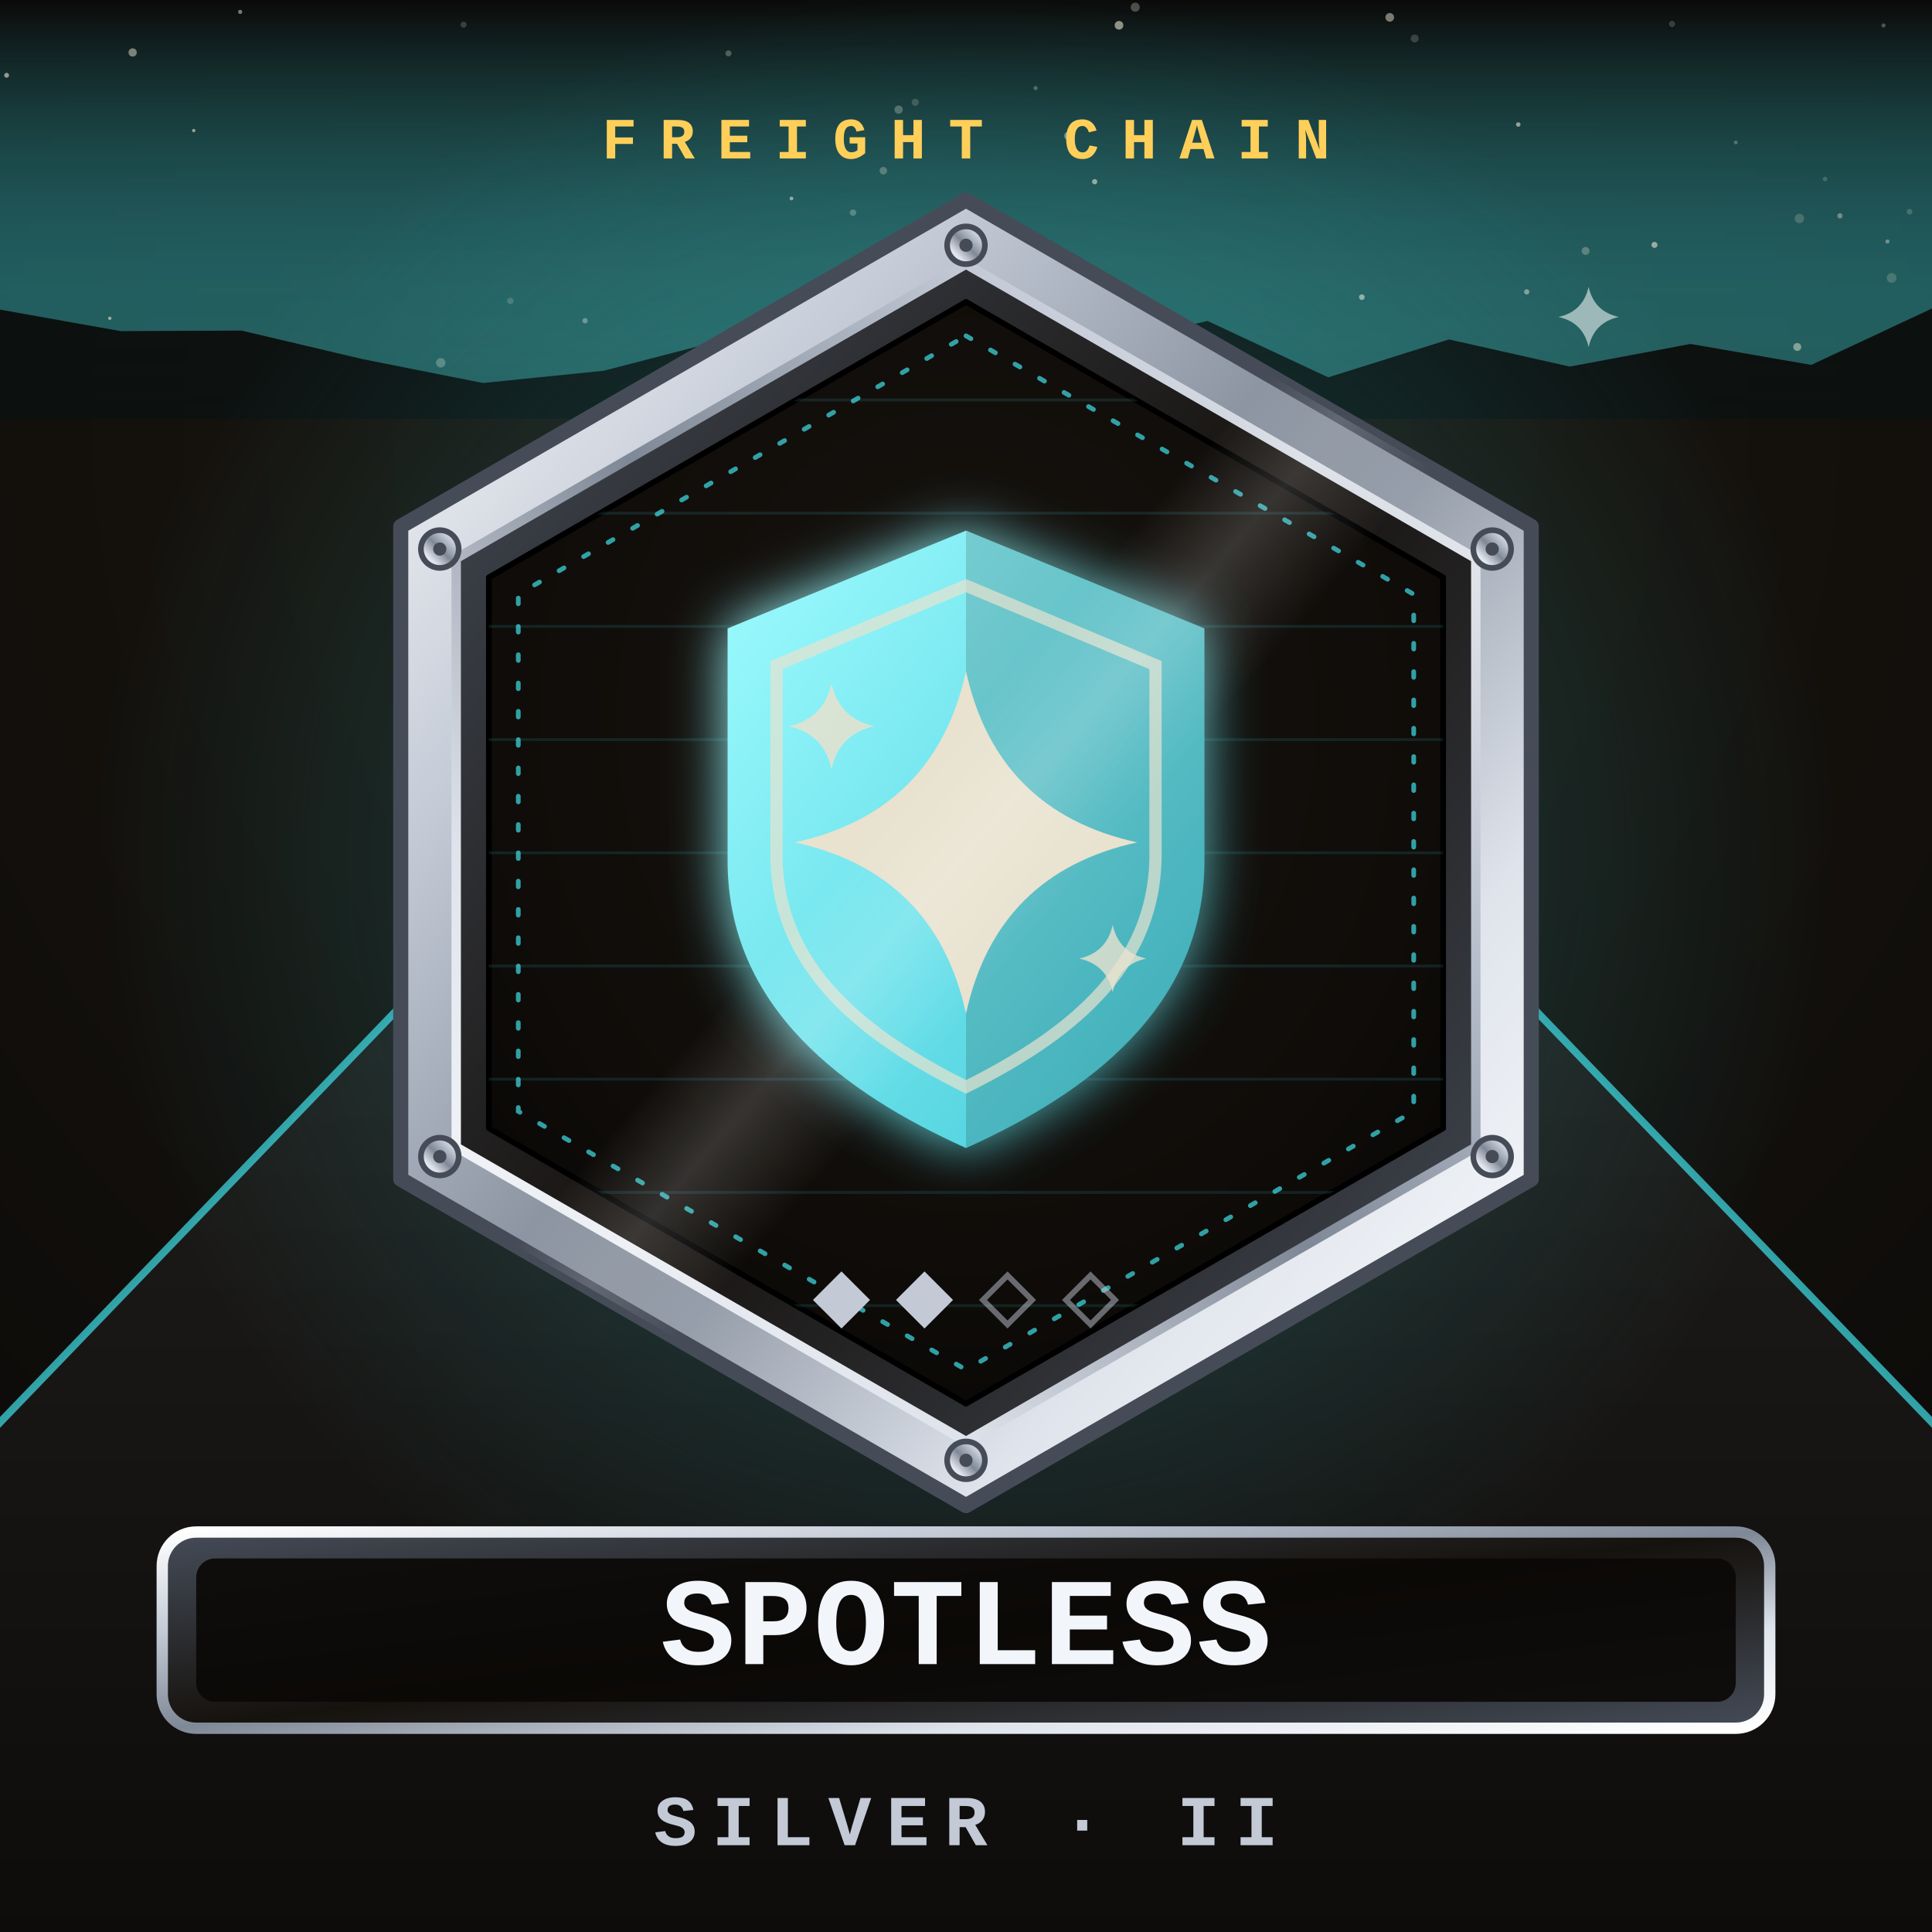
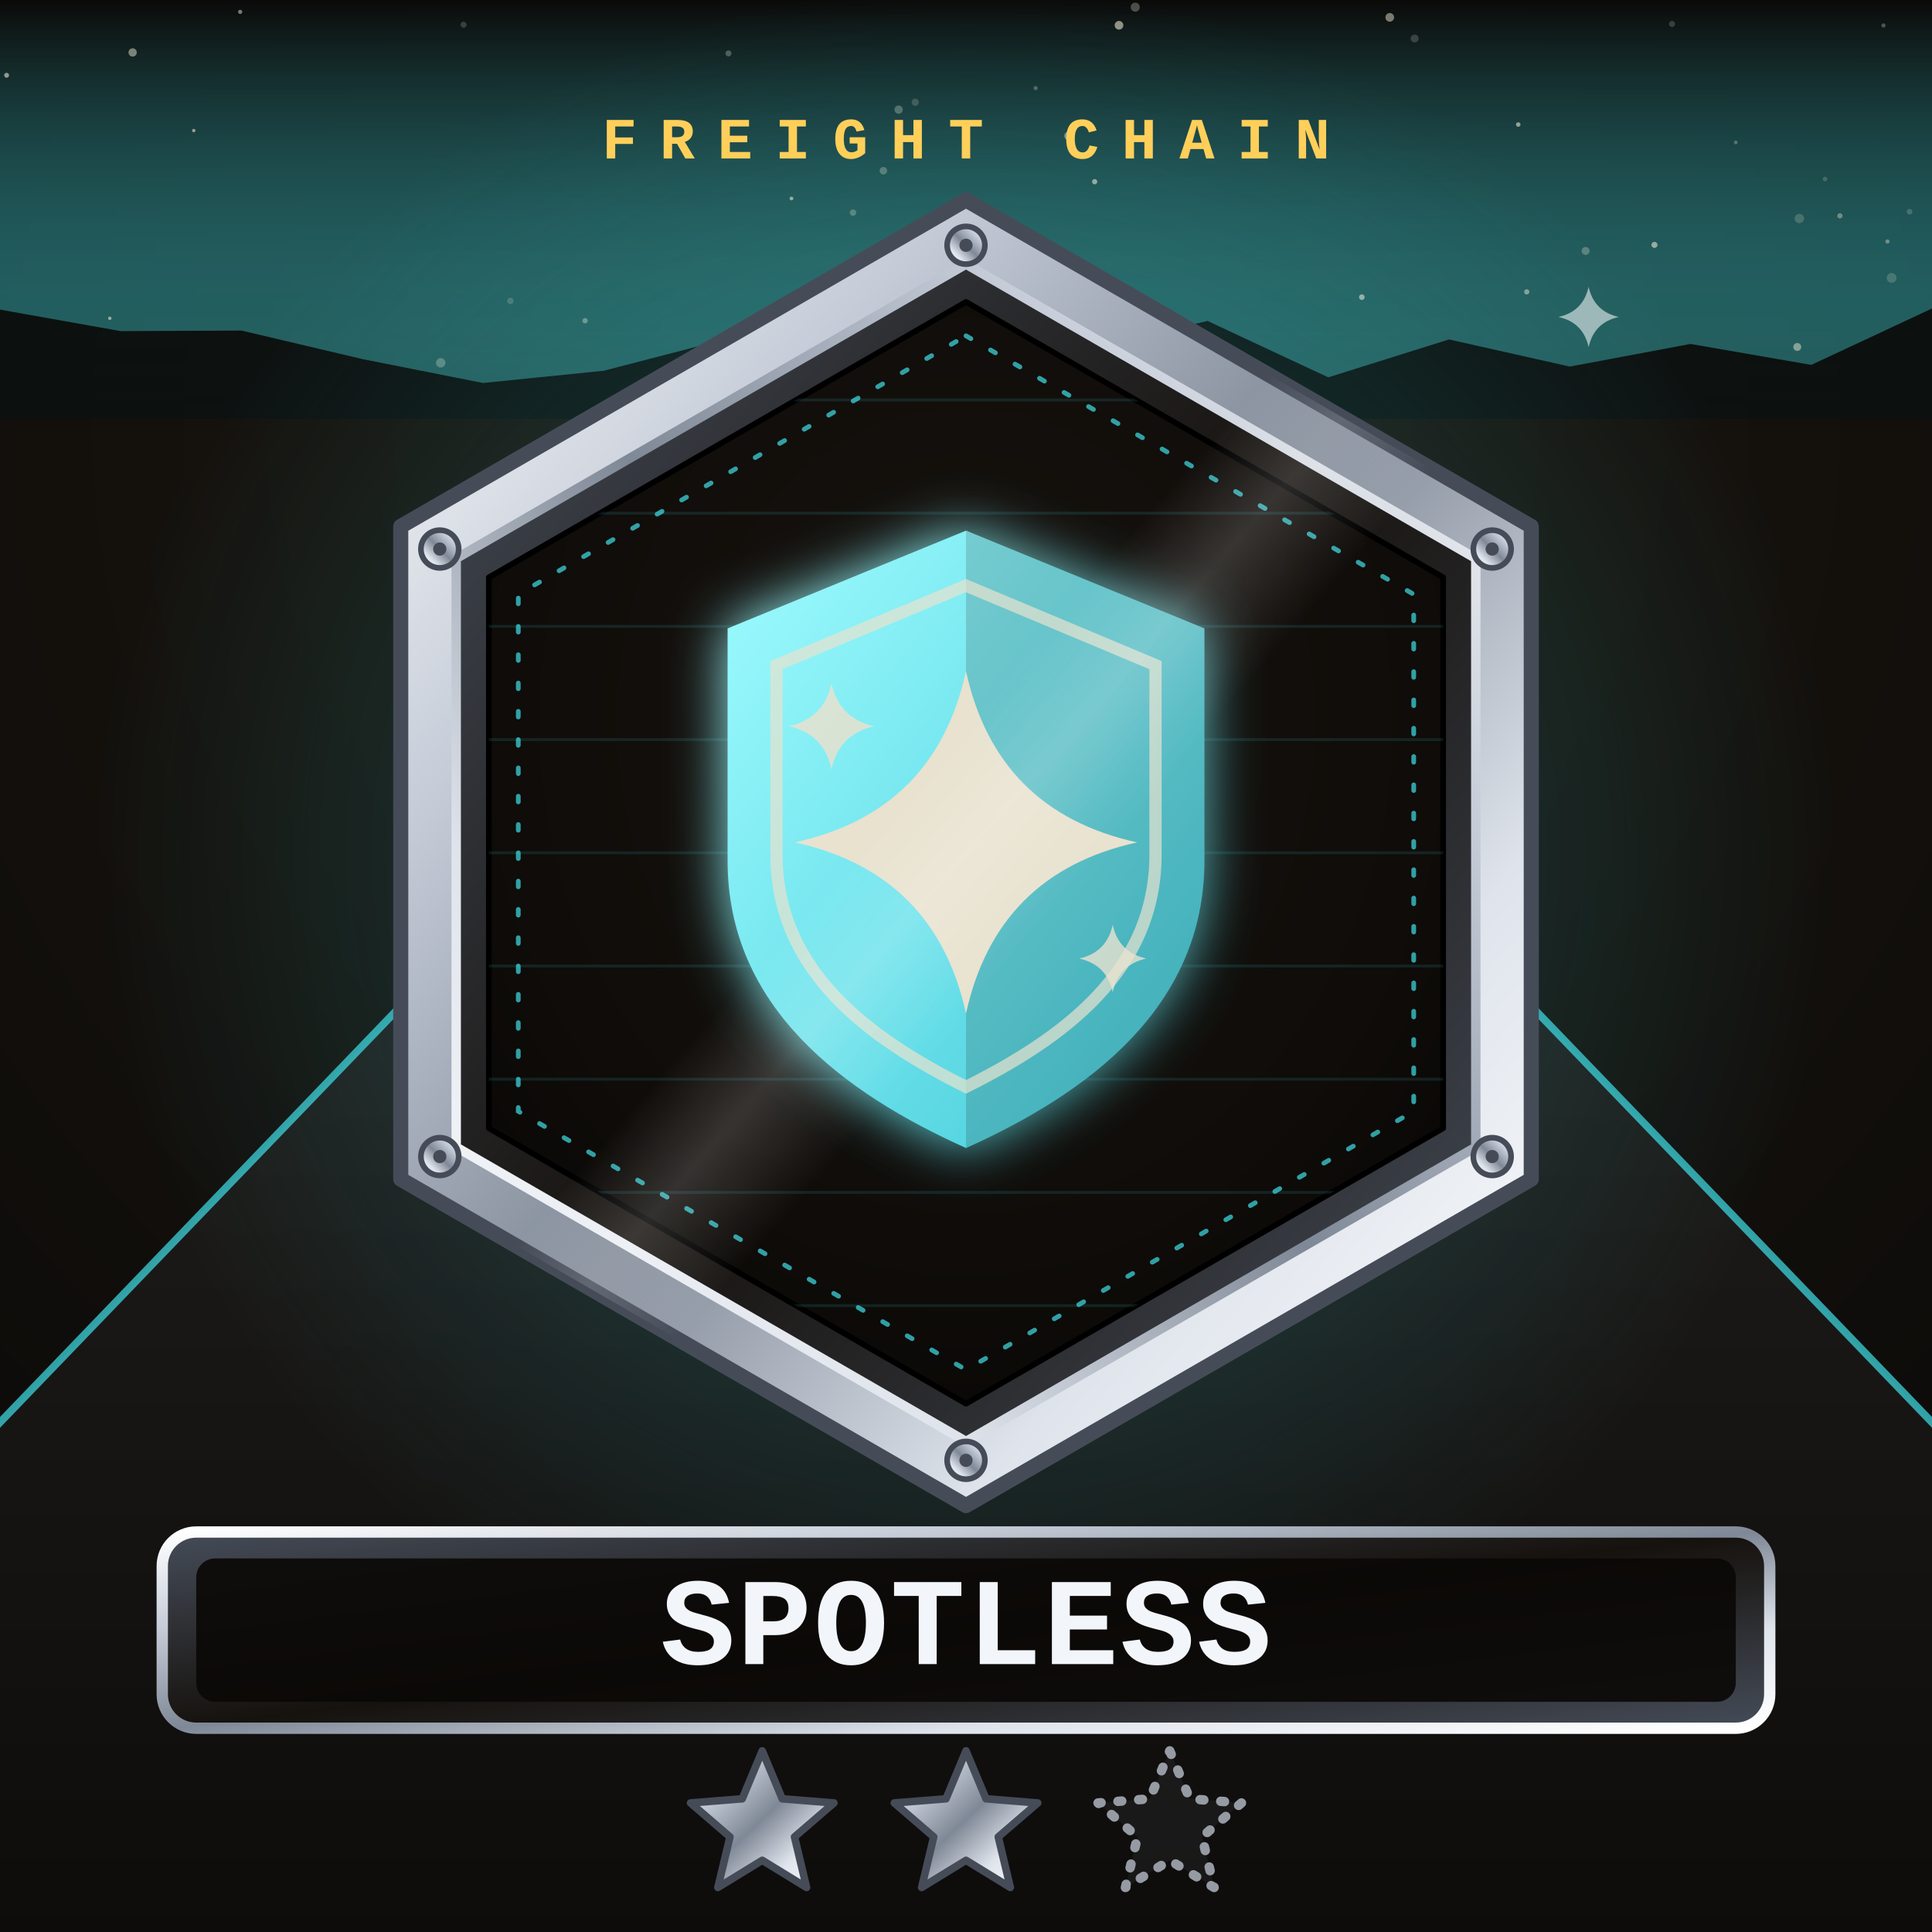
<svg xmlns="http://www.w3.org/2000/svg" width="1024" height="1024" viewBox="0 0 1024 1024" role="img" aria-label="Spotless – Freight Chain achievement">
  <defs>
    <radialGradient id="bg" cx="50%" cy="22%" r="85%">
      <stop offset="0" stop-color="#1d1710" />
      <stop offset="1" stop-color="#0b0a09" />
    </radialGradient>
    <linearGradient id="sky" x1="0" y1="0" x2="0" y2="1">
      <stop offset="0" stop-color="#0b0a09" />
      <stop offset="1" stop-color="#3fe0e8" stop-opacity="0.34" />
    </linearGradient>
    <linearGradient id="road" x1="0" y1="0" x2="0" y2="1">
      <stop offset="0" stop-color="#2a2724" />
      <stop offset="1" stop-color="#0d0c0b" />
    </linearGradient>
    <linearGradient id="rim" x1="0" y1="0" x2="1" y2="1">
      <stop offset="0%" stop-color="#ffffff" />
      <stop offset="25%" stop-color="#c3cad6" />
      <stop offset="50%" stop-color="#7f8896" />
      <stop offset="75%" stop-color="#dfe4ec" />
      <stop offset="100%" stop-color="#ffffff" />
    </linearGradient>
    <linearGradient id="rimB" x1="1" y1="0" x2="0" y2="1">
      <stop offset="0%" stop-color="#ffffff" />
      <stop offset="25%" stop-color="#c3cad6" />
      <stop offset="50%" stop-color="#7f8896" />
      <stop offset="75%" stop-color="#dfe4ec" />
      <stop offset="100%" stop-color="#ffffff" />
    </linearGradient>
    <linearGradient id="bevel" x1="0" y1="0" x2="1" y2="1">
      <stop offset="0" stop-color="#454c58" />
      <stop offset=".5" stop-color="#16120e" />
      <stop offset="1" stop-color="#454c58" />
    </linearGradient>
    <radialGradient id="plate" cx="50%" cy="38%" r="75%">
      <stop offset="0" stop-color="#17130f" />
      <stop offset=".65" stop-color="#0f0c09" />
      <stop offset="1" stop-color="#070605" />
    </radialGradient>
    <radialGradient id="halo" cx="50%" cy="50%" r="50%">
      <stop offset="0" stop-color="#3fe0e8" stop-opacity="0.3" />
      <stop offset="1" stop-color="#3fe0e8" stop-opacity="0" />
    </radialGradient>
    <linearGradient id="ga" x1="0" y1="0" x2="1" y2="1">
      <stop offset="0" stop-color="#9ffcff" />
      <stop offset="1" stop-color="#3fc9d8" />
    </linearGradient>
    <linearGradient id="sheen" x1="0" y1="0" x2="1" y2="1">
      <stop offset="0" stop-color="#fff" stop-opacity="0" />
      <stop offset=".45" stop-color="#fff" stop-opacity="0" />
      <stop offset=".5" stop-color="#fff" stop-opacity="0.16" />
      <stop offset=".56" stop-color="#fff" stop-opacity="0" />
      <stop offset="1" stop-color="#fff" stop-opacity="0" />
    </linearGradient>
    <filter id="glow" x="-30%" y="-30%" width="160%" height="160%">
      <feGaussianBlur stdDeviation="9" result="b" />
      <feMerge>
        <feMergeNode in="b" />
        <feMergeNode in="SourceGraphic" />
      </feMerge>
    </filter>
  </defs>
  <rect width="1024" height="1024" fill="url(#bg)" />
  <rect width="1024" height="222" fill="url(#sky)" />
  <circle cx="386.1" cy="28.3" r="1.6" fill="#e8e2cf" opacity="0.3" />
  <circle cx="576.1" cy="184.6" r="1.2" fill="#e8e2cf" opacity="0.6" />
  <circle cx="3.5" cy="39.9" r="1.3" fill="#e8e2cf" opacity="0.6" />
  <circle cx="476.3" cy="58.1" r="2.2" fill="#e8e2cf" opacity="0.3" />
  <circle cx="952.6" cy="183.9" r="2.1" fill="#e8e2cf" opacity="0.5" />
  <circle cx="548.9" cy="46.7" r="1.1" fill="#e8e2cf" opacity="0.3" />
  <circle cx="749.8" cy="20.4" r="2.1" fill="#e8e2cf" opacity="0.2" />
  <circle cx="557.9" cy="170.7" r="2.3" fill="#e8e2cf" opacity="0.4" />
  <circle cx="601.7" cy="3.8" r="2.4" fill="#e8e2cf" opacity="0.3" />
  <circle cx="967.3" cy="94.9" r="1.2" fill="#e8e2cf" opacity="0.2" />
  <circle cx="566.3" cy="72" r="2.2" fill="#e8e2cf" opacity="0.5" />
  <circle cx="58.2" cy="168.7" r="0.9" fill="#e8e2cf" opacity="0.6" />
  <circle cx="453.4" cy="167.4" r="2" fill="#e8e2cf" opacity="0.5" />
  <circle cx="485.1" cy="54.2" r="1.9" fill="#e8e2cf" opacity="0.2" />
  <circle cx="886.2" cy="12.7" r="1.6" fill="#e8e2cf" opacity="0.2" />
  <circle cx="529.9" cy="139.4" r="1.9" fill="#e8e2cf" opacity="0.4" />
  <circle cx="1002.6" cy="147.3" r="2.6" fill="#e8e2cf" opacity="0.2" />
  <circle cx="593.1" cy="13.4" r="2.3" fill="#e8e2cf" opacity="0.6" />
  <circle cx="665.6" cy="208.3" r="0.9" fill="#e8e2cf" opacity="0.4" />
  <circle cx="809.2" cy="154.7" r="1.4" fill="#e8e2cf" opacity="0.5" />
  <circle cx="270.5" cy="159.5" r="1.7" fill="#e8e2cf" opacity="0.2" />
  <circle cx="419.5" cy="105.2" r="1" fill="#e8e2cf" opacity="0.6" />
  <circle cx="975.2" cy="114.4" r="1.4" fill="#e8e2cf" opacity="0.4" />
  <circle cx="721.8" cy="157.5" r="1.5" fill="#e8e2cf" opacity="0.6" />
  <circle cx="1012.1" cy="112.2" r="1.5" fill="#e8e2cf" opacity="0.2" />
  <circle cx="840.4" cy="133" r="2.1" fill="#e8e2cf" opacity="0.3" />
  <circle cx="102.7" cy="69.2" r="0.9" fill="#e8e2cf" opacity="0.6" />
  <circle cx="580.2" cy="96.3" r="1.4" fill="#e8e2cf" opacity="0.6" />
  <circle cx="361" cy="214.8" r="1.6" fill="#e8e2cf" opacity="0.3" />
  <circle cx="127.3" cy="6.3" r="1.1" fill="#e8e2cf" opacity="0.5" />
  <circle cx="233.6" cy="192.3" r="2.5" fill="#e8e2cf" opacity="0.3" />
  <circle cx="920" cy="75.5" r="1" fill="#e8e2cf" opacity="0.3" />
  <circle cx="535.6" cy="145" r="1.2" fill="#e8e2cf" opacity="0.2" />
  <circle cx="1000.4" cy="128" r="1.1" fill="#e8e2cf" opacity="0.4" />
  <circle cx="953.7" cy="115.8" r="2.5" fill="#e8e2cf" opacity="0.2" />
  <circle cx="804.7" cy="66" r="1.2" fill="#e8e2cf" opacity="0.6" />
  <circle cx="310.1" cy="170" r="1.4" fill="#e8e2cf" opacity="0.4" />
  <circle cx="70.3" cy="27.8" r="2.2" fill="#e8e2cf" opacity="0.5" />
  <circle cx="876.9" cy="129.8" r="1.6" fill="#e8e2cf" opacity="0.6" />
  <circle cx="452.1" cy="112.7" r="1.7" fill="#e8e2cf" opacity="0.3" />
  <circle cx="490.2" cy="172.5" r="2.3" fill="#e8e2cf" opacity="0.5" />
  <circle cx="508.7" cy="199.8" r="2.2" fill="#e8e2cf" opacity="0.5" />
  <circle cx="736.6" cy="9.2" r="2.3" fill="#e8e2cf" opacity="0.5" />
  <circle cx="468.2" cy="90.5" r="2" fill="#e8e2cf" opacity="0.3" />
  <circle cx="998.3" cy="13.5" r="1.1" fill="#e8e2cf" opacity="0.3" />
  <circle cx="245.7" cy="13.1" r="1.6" fill="#e8e2cf" opacity="0.2" />
  <path d="M0 222L0 164.1L64 175.5L128 175.2L192 190.3L256 203L320 196.5L384 179.9L448 183.4L512 166.6L576 185.1L640 170.1L704 200L768 179.9L832 194.3L896 182.3L960 193.4L1024 163.5L1024 222Z" fill="#0a0908" opacity=".9" />
  <polygon points="512,222 -260,1024 1284,1024" fill="url(#road)" />
  <line x1="512" y1="222" x2="-260" y2="1024" stroke="#3fe0e8" stroke-width="4" opacity=".7" />
  <line x1="512" y1="222" x2="1284" y2="1024" stroke="#3fe0e8" stroke-width="4" opacity=".7" />
  <polygon points="510.4,222.9 513.6,222.9 514.1,247 509.9,247" fill="#ffcf5a" opacity="0.8" />
  <polygon points="508.8,296.6 515.2,296.6 516.4,349.9 507.6,349.9" fill="#ffcf5a" opacity="0.8" />
  <polygon points="505.8,428.4 518.2,428.4 519.8,502.4 504.2,502.4" fill="#ffcf5a" opacity="0.8" />
  <polygon points="501.9,603.9 522.1,603.9 524.1,695.3 499.9,695.3" fill="#ffcf5a" opacity="0.8" />
  <circle cx="512" cy="452" r="470" fill="url(#halo)" />
  <text x="512" y="84" text-anchor="middle" font-family="ui-monospace,'SF Mono',Menlo,Consolas,'Liberation Mono','DejaVu Sans Mono',monospace" font-size="31" font-weight="700" fill="#ffcf5a" letter-spacing="12">FREIGHT CHAIN</text>
  <path d="M842 152 Q844.88 165.12 858 168 Q844.88 170.88 842 184 Q839.12 170.88 826 168 Q839.12 165.12 842 152Z" fill="#fff" opacity="0.55" />
  <polygon points="512,106 811.6,279 811.6,625 512,798 212.4,625 212.4,279" fill="url(#rim)" stroke="#454c58" stroke-width="8" stroke-linejoin="round" />
  <polygon points="512,140 782.2,296 782.2,608 512,764 241.8,608 241.8,296" fill="url(#bevel)" stroke="url(#rimB)" stroke-width="5" stroke-linejoin="round" />
  <polygon points="512,160 764.9,306 764.9,598 512,744 259.1,598 259.1,306" fill="url(#plate)" stroke="#000" stroke-width="3" stroke-linejoin="round" />
  <g stroke="#3fe0e8" stroke-width="1.5" opacity="0.12" clip-path="url(#cl)">
    <line x1="212" y1="212" x2="812" y2="212" />
    <line x1="212" y1="272" x2="812" y2="272" />
    <line x1="212" y1="332" x2="812" y2="332" />
    <line x1="212" y1="392" x2="812" y2="392" />
    <line x1="212" y1="452" x2="812" y2="452" />
    <line x1="212" y1="512" x2="812" y2="512" />
    <line x1="212" y1="572" x2="812" y2="572" />
    <line x1="212" y1="632" x2="812" y2="632" />
    <line x1="212" y1="692" x2="812" y2="692" />
  </g>
  <clipPath id="cl">
    <polygon points="512,160 764.9,306 764.9,598 512,744 259.1,598 259.1,306" />
  </clipPath>
  <polygon points="512,178 749.3,315 749.3,589 512,726 274.7,589 274.7,315" fill="none" stroke="#3fe0e8" stroke-width="2.5" stroke-dasharray="3 12" stroke-linecap="round" opacity="0.7" />
  <circle cx="512" cy="130" r="10" fill="url(#rimB)" stroke="#454c58" stroke-width="3" />
  <circle cx="512" cy="130" r="3.5" fill="#454c58" />
  <circle cx="790.9" cy="291" r="10" fill="url(#rimB)" stroke="#454c58" stroke-width="3" />
  <circle cx="790.9" cy="291" r="3.5" fill="#454c58" />
  <circle cx="790.9" cy="613" r="10" fill="url(#rimB)" stroke="#454c58" stroke-width="3" />
  <circle cx="790.9" cy="613" r="3.5" fill="#454c58" />
  <circle cx="512" cy="774" r="10" fill="url(#rimB)" stroke="#454c58" stroke-width="3" />
  <circle cx="512" cy="774" r="3.5" fill="#454c58" />
  <circle cx="233.1" cy="613" r="10" fill="url(#rimB)" stroke="#454c58" stroke-width="3" />
  <circle cx="233.1" cy="613" r="3.5" fill="#454c58" />
  <circle cx="233.1" cy="291" r="10" fill="url(#rimB)" stroke="#454c58" stroke-width="3" />
  <circle cx="233.1" cy="291" r="3.5" fill="#454c58" />
  <g transform="translate(512 440) scale(1.62)" filter="url(#glow)">
    <g>
      <path d="M0 -98L78 -66V10C78 58 40 86 0 104C-40 86 -78 58 -78 10V-66Z" fill="url(#ga)" />
      <path d="M0 -98L78 -66V10C78 58 40 86 0 104Z" fill="#120d08" opacity=".16" />
      <path d="M0 -80L62 -54V8C62 46 32 68 0 84C-32 68 -62 46 -62 8V-54Z" fill="none" stroke="#e8e2cf" stroke-width="4" opacity=".7" />
      <path d="M0 -52 Q10.08 -6.08 56 4 Q10.08 14.08 0 60 Q-10.08 14.08 -56 4 Q-10.08 -6.08 0 -52Z" fill="#e8e2cf" opacity="1" />
      <path d="M-44 -48 Q-41.48 -36.52 -30 -34 Q-41.48 -31.48 -44 -20 Q-46.52 -31.48 -58 -34 Q-46.52 -36.52 -44 -48Z" fill="#e8e2cf" opacity="0.85" />
      <path d="M48 31 Q49.98 40.02 59 42 Q49.98 43.98 48 53 Q46.02 43.98 37 42 Q46.02 40.02 48 31Z" fill="#e8e2cf" opacity="0.8" />
    </g>
  </g>
-   <polygon points="446,676 459,689 446,702 433,689" fill="#c3cad6" stroke="#c3cad6" stroke-width="3" opacity="1" />
-   <polygon points="490,676 503,689 490,702 477,689" fill="#c3cad6" stroke="#c3cad6" stroke-width="3" opacity="1" />
-   <polygon points="534,676 547,689 534,702 521,689" fill="none" stroke="#c3cad6" stroke-width="3" opacity="0.5" />
-   <polygon points="578,676 591,689 578,702 565,689" fill="none" stroke="#c3cad6" stroke-width="3" opacity="0.5" />
  <polygon points="512,106 811.6,279 811.6,625 512,798 212.4,625 212.4,279" fill="url(#sheen)" stroke="none" />
  <rect x="86" y="812" width="852" height="104" rx="18" fill="url(#bevel)" stroke="url(#rim)" stroke-width="6" />
  <rect x="104" y="826" width="816" height="76" rx="10" fill="#0a0806" opacity=".9" />
  <text x="512" y="882" text-anchor="middle" font-family="ui-monospace,'SF Mono',Menlo,Consolas,'Liberation Mono','DejaVu Sans Mono',monospace" font-size="66" font-weight="800" fill="#f2f5fa" letter-spacing="1">SPOTLESS</text>
-   <text x="512" y="978" text-anchor="middle" font-family="ui-monospace,'SF Mono',Menlo,Consolas,'Liberation Mono','DejaVu Sans Mono',monospace" font-size="38" font-weight="700" fill="#c3cad6" letter-spacing="8">SILVER · II</text>
+   <polygon points="404,928 414.6,953.4 442,955.6 421.1,973.6 427.5,1000.4 404,986 380.5,1000.4 386.9,973.6 366,955.6 393.4,953.4" fill="url(#rim)" stroke="#454c58" stroke-width="4" stroke-linejoin="round" />
+   <polygon points="512,928 522.6,953.4 550,955.6 529.1,973.6 535.5,1000.4 512,986 488.5,1000.4 494.9,973.6 474,955.6 501.4,953.4" fill="url(#rim)" stroke="#454c58" stroke-width="4" stroke-linejoin="round" />
+   <polygon points="620,928 630.6,953.4 658,955.6 637.1,973.6 643.5,1000.4 620,986 596.5,1000.4 602.9,973.6 582,955.6 609.4,953.4" fill="#c3cad6" fill-opacity=".08" stroke="#c3cad6" stroke-width="5" stroke-linejoin="round" stroke-dasharray="2 9" stroke-linecap="round" opacity="0.75" />
</svg>
